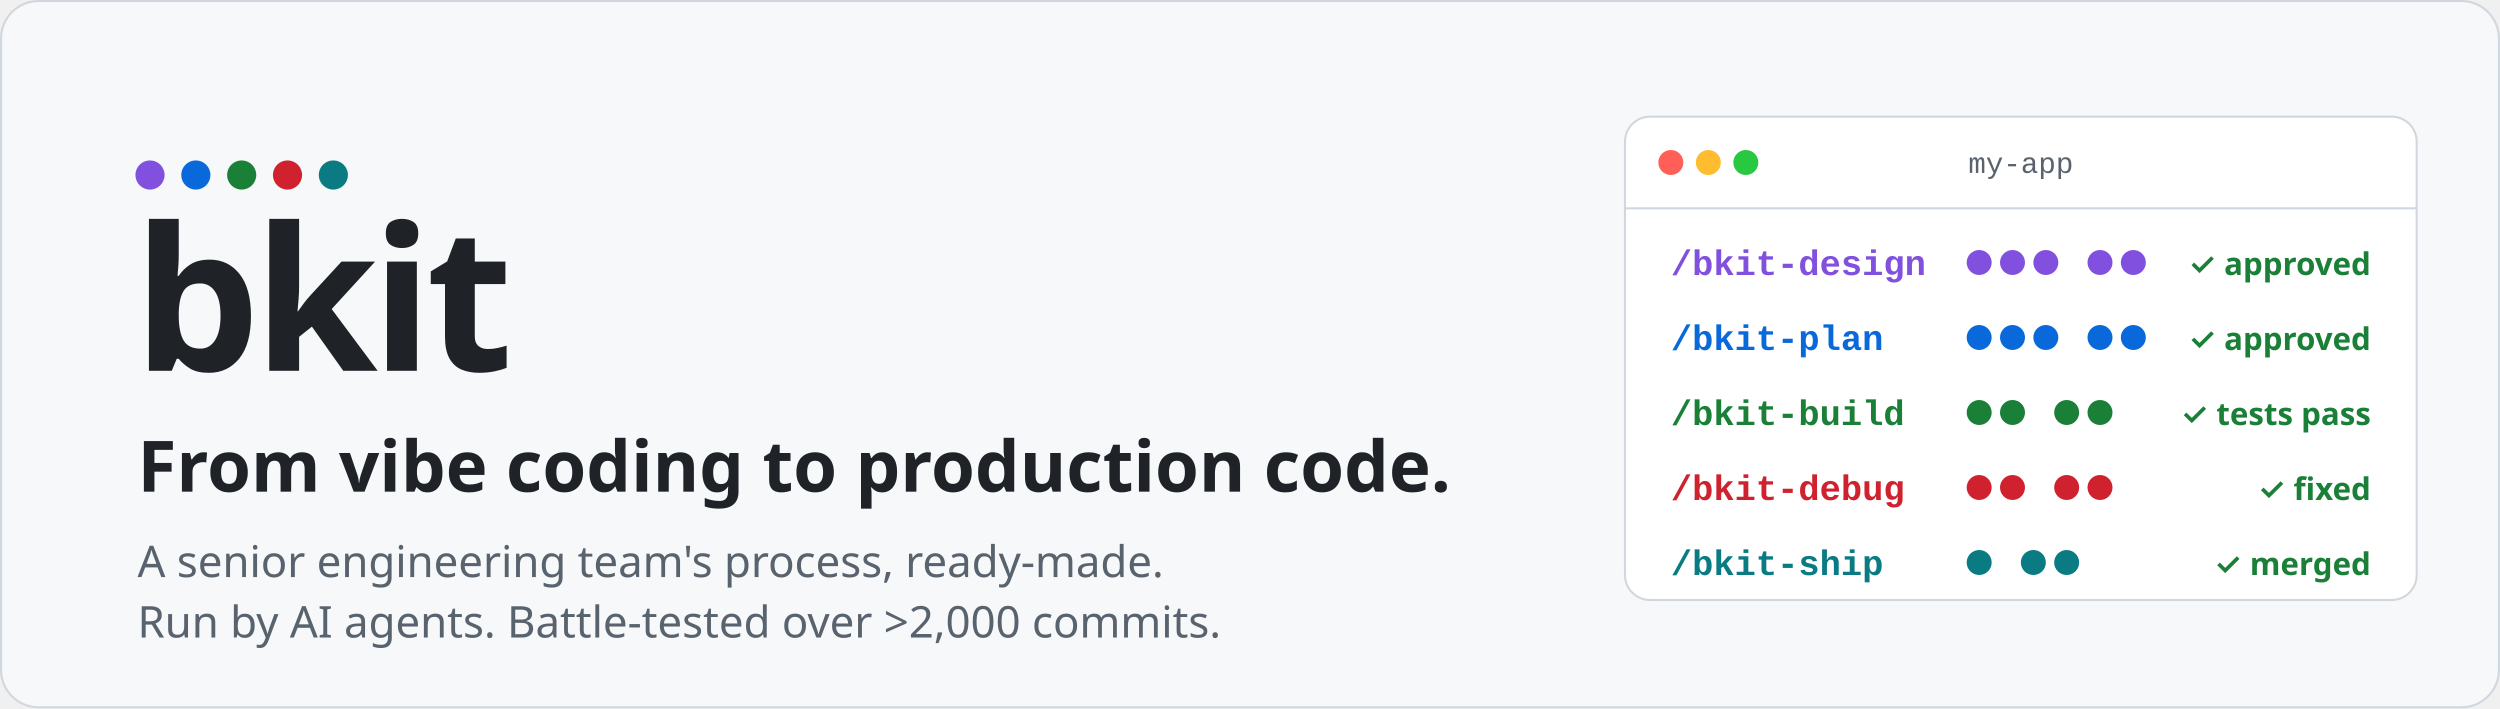
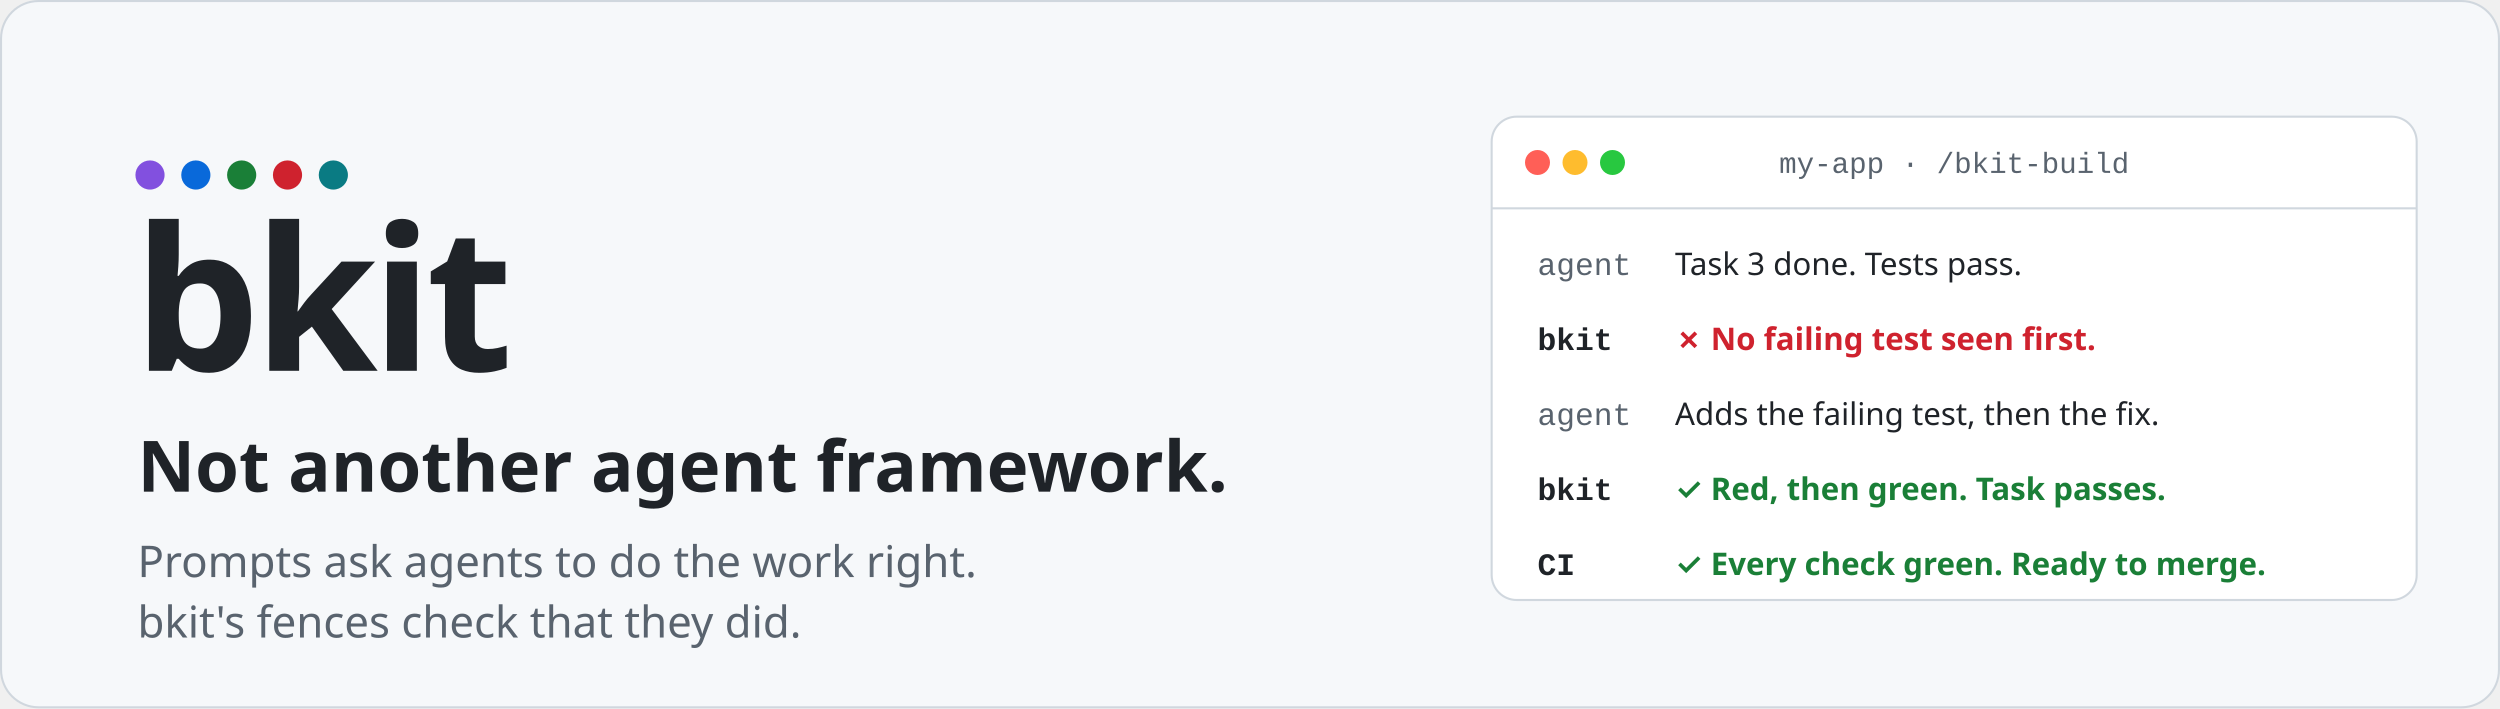
- <svg xmlns="http://www.w3.org/2000/svg" width="1200" height="340" viewBox="0 0 1200 340" role="img" aria-label="bkit — from vibe coding to production code. A senior engineering team's process, ready-made, run by AI agents and battle-tested over more than 2,000 commits.">
+ <svg xmlns="http://www.w3.org/2000/svg" width="1200" height="340" viewBox="0 0 1200 340" role="img" aria-label="bkit — not another agent framework. Prompts ask agents to do the work right; bkit's fences check that they did. An agent says a task is done, bkit refuses it until the test has been seen failing first, and only then does the task pass.">
  <rect x="0.5" y="0.5" width="1199" height="339" rx="18" fill="#f6f8fa" stroke="#d0d7de" />
  <circle cx="72" cy="84" r="7" fill="#8250df" />
  <circle cx="94" cy="84" r="7" fill="#0969da" />
  <circle cx="116" cy="84" r="7" fill="#1a7f37" />
  <circle cx="138" cy="84" r="7" fill="#cf222e" />
  <circle cx="160" cy="84" r="7" fill="#0a7b83" />
  <text x="64" y="178" font-family="-apple-system, BlinkMacSystemFont, 'Segoe UI', 'Noto Sans', Helvetica, Arial, sans-serif" font-size="96" font-weight="800" fill="#1f2328" text-anchor="start" letter-spacing="-3">bkit</text>
-   <text x="66" y="236" font-family="-apple-system, BlinkMacSystemFont, 'Segoe UI', 'Noto Sans', Helvetica, Arial, sans-serif" font-size="34" font-weight="700" fill="#1f2328" text-anchor="start">From vibe coding to production code.</text>
-   <text x="66" y="277" font-family="-apple-system, BlinkMacSystemFont, 'Segoe UI', 'Noto Sans', Helvetica, Arial, sans-serif" font-size="21" font-weight="400" fill="#59636e" text-anchor="start">A senior engineering team's process, ready-made.</text>
-   <text x="66" y="306" font-family="-apple-system, BlinkMacSystemFont, 'Segoe UI', 'Noto Sans', Helvetica, Arial, sans-serif" font-size="21" font-weight="400" fill="#59636e" text-anchor="start">Run by AI agents. Battle-tested over &gt;2,000 commits.</text>
-   <rect x="780" y="56" width="380" height="232" rx="12" fill="#ffffff" stroke="#d0d7de" />
-   <circle cx="802" cy="78" r="6" fill="#ff5f57" />
-   <circle cx="820" cy="78" r="6" fill="#febc2e" />
-   <circle cx="838" cy="78" r="6" fill="#28c840" />
-   <text x="970" y="83" font-family="ui-monospace, SFMono-Regular, 'SF Mono', Menlo, Consolas, 'Liberation Mono', monospace" font-size="14" font-weight="400" fill="#59636e" text-anchor="middle">my-app</text>
-   <line x1="780" y1="100" x2="1160" y2="100" stroke="#d0d7de" />
-   <text x="802" y="132" font-family="ui-monospace, SFMono-Regular, 'SF Mono', Menlo, Consolas, 'Liberation Mono', monospace" font-size="17" font-weight="600" fill="#8250df" text-anchor="start">/bkit-design</text>
-   <circle cx="950" cy="126" r="6" fill="#8250df" />
-   <circle cx="966" cy="126" r="6" fill="#8250df" />
-   <circle cx="982" cy="126" r="6" fill="#8250df" />
-   <circle cx="1008" cy="126" r="6" fill="#8250df" />
-   <circle cx="1024" cy="126" r="6" fill="#8250df" />
-   <text x="1138" y="132" font-family="-apple-system, BlinkMacSystemFont, 'Segoe UI', 'Noto Sans', Helvetica, Arial, sans-serif" font-size="15" font-weight="600" fill="#1a7f37" text-anchor="end">✓ approved</text>
-   <text x="802" y="168" font-family="ui-monospace, SFMono-Regular, 'SF Mono', Menlo, Consolas, 'Liberation Mono', monospace" font-size="17" font-weight="600" fill="#0969da" text-anchor="start">/bkit-plan</text>
-   <circle cx="950" cy="162" r="6" fill="#0969da" />
-   <circle cx="966" cy="162" r="6" fill="#0969da" />
-   <circle cx="982" cy="162" r="6" fill="#0969da" />
-   <circle cx="1008" cy="162" r="6" fill="#0969da" />
-   <circle cx="1024" cy="162" r="6" fill="#0969da" />
-   <text x="1138" y="168" font-family="-apple-system, BlinkMacSystemFont, 'Segoe UI', 'Noto Sans', Helvetica, Arial, sans-serif" font-size="15" font-weight="600" fill="#1a7f37" text-anchor="end">✓ approved</text>
-   <text x="802" y="204" font-family="ui-monospace, SFMono-Regular, 'SF Mono', Menlo, Consolas, 'Liberation Mono', monospace" font-size="17" font-weight="600" fill="#1a7f37" text-anchor="start">/bkit-build</text>
-   <circle cx="950" cy="198" r="6" fill="#1a7f37" />
-   <circle cx="966" cy="198" r="6" fill="#1a7f37" />
-   <circle cx="992" cy="198" r="6" fill="#1a7f37" />
-   <circle cx="1008" cy="198" r="6" fill="#1a7f37" />
-   <text x="1138" y="204" font-family="-apple-system, BlinkMacSystemFont, 'Segoe UI', 'Noto Sans', Helvetica, Arial, sans-serif" font-size="15" font-weight="600" fill="#1a7f37" text-anchor="end">✓ tests pass</text>
-   <text x="802" y="240" font-family="ui-monospace, SFMono-Regular, 'SF Mono', Menlo, Consolas, 'Liberation Mono', monospace" font-size="17" font-weight="600" fill="#cf222e" text-anchor="start">/bkit-debug</text>
-   <circle cx="950" cy="234" r="6" fill="#cf222e" />
-   <circle cx="966" cy="234" r="6" fill="#cf222e" />
-   <circle cx="992" cy="234" r="6" fill="#cf222e" />
-   <circle cx="1008" cy="234" r="6" fill="#cf222e" />
-   <text x="1138" y="240" font-family="-apple-system, BlinkMacSystemFont, 'Segoe UI', 'Noto Sans', Helvetica, Arial, sans-serif" font-size="15" font-weight="600" fill="#1a7f37" text-anchor="end">✓ fixed</text>
-   <text x="802" y="276" font-family="ui-monospace, SFMono-Regular, 'SF Mono', Menlo, Consolas, 'Liberation Mono', monospace" font-size="17" font-weight="600" fill="#0a7b83" text-anchor="start">/bkit-ship</text>
-   <circle cx="950" cy="270" r="6" fill="#0a7b83" />
-   <circle cx="976" cy="270" r="6" fill="#0a7b83" />
-   <circle cx="992" cy="270" r="6" fill="#0a7b83" />
-   <text x="1138" y="276" font-family="-apple-system, BlinkMacSystemFont, 'Segoe UI', 'Noto Sans', Helvetica, Arial, sans-serif" font-size="15" font-weight="600" fill="#1a7f37" text-anchor="end">✓ merged</text>
+   <text x="66" y="236" font-family="-apple-system, BlinkMacSystemFont, 'Segoe UI', 'Noto Sans', Helvetica, Arial, sans-serif" font-size="34" font-weight="700" fill="#1f2328" text-anchor="start">Not another agent framework.</text>
+   <text x="66" y="277" font-family="-apple-system, BlinkMacSystemFont, 'Segoe UI', 'Noto Sans', Helvetica, Arial, sans-serif" font-size="21" font-weight="400" fill="#59636e" text-anchor="start">Prompts ask agents to do the work right.</text>
+   <text x="66" y="306" font-family="-apple-system, BlinkMacSystemFont, 'Segoe UI', 'Noto Sans', Helvetica, Arial, sans-serif" font-size="21" font-weight="400" fill="#59636e" text-anchor="start">bkit's fences check that they did.</text>
+   <rect x="716" y="56" width="444" height="232" rx="12" fill="#ffffff" stroke="#d0d7de" />
+   <circle cx="738" cy="78" r="6" fill="#ff5f57" />
+   <circle cx="756" cy="78" r="6" fill="#febc2e" />
+   <circle cx="774" cy="78" r="6" fill="#28c840" />
+   <text x="938" y="83" font-family="ui-monospace, SFMono-Regular, 'SF Mono', Menlo, Consolas, 'Liberation Mono', monospace" font-size="14" font-weight="400" fill="#59636e" text-anchor="middle">my-app · /bkit-build</text>
+   <line x1="716" y1="100" x2="1160" y2="100" stroke="#d0d7de" />
+   <text x="738" y="132" font-family="ui-monospace, SFMono-Regular, 'SF Mono', Menlo, Consolas, 'Liberation Mono', monospace" font-size="15" font-weight="400" fill="#59636e" text-anchor="start">agent</text>
+   <text x="804" y="132" font-family="-apple-system, BlinkMacSystemFont, 'Segoe UI', 'Noto Sans', Helvetica, Arial, sans-serif" font-size="15" font-weight="400" fill="#1f2328" text-anchor="start">Task 3 done. Tests pass.</text>
+   <text x="738" y="168" font-family="ui-monospace, SFMono-Regular, 'SF Mono', Menlo, Consolas, 'Liberation Mono', monospace" font-size="15" font-weight="700" fill="#1f2328" text-anchor="start">bkit</text>
+   <text x="804" y="168" font-family="-apple-system, BlinkMacSystemFont, 'Segoe UI', 'Noto Sans', Helvetica, Arial, sans-serif" font-size="15" font-weight="600" fill="#cf222e" text-anchor="start">✗ No failing test seen first.</text>
+   <text x="738" y="204" font-family="ui-monospace, SFMono-Regular, 'SF Mono', Menlo, Consolas, 'Liberation Mono', monospace" font-size="15" font-weight="400" fill="#59636e" text-anchor="start">agent</text>
+   <text x="804" y="204" font-family="-apple-system, BlinkMacSystemFont, 'Segoe UI', 'Noto Sans', Helvetica, Arial, sans-serif" font-size="15" font-weight="400" fill="#1f2328" text-anchor="start">Adds the failing test, then the fix.</text>
+   <text x="738" y="240" font-family="ui-monospace, SFMono-Regular, 'SF Mono', Menlo, Consolas, 'Liberation Mono', monospace" font-size="15" font-weight="700" fill="#1f2328" text-anchor="start">bkit</text>
+   <text x="804" y="240" font-family="-apple-system, BlinkMacSystemFont, 'Segoe UI', 'Noto Sans', Helvetica, Arial, sans-serif" font-size="15" font-weight="600" fill="#1a7f37" text-anchor="start">✓ Red, then green. Task passes.</text>
+   <text x="738" y="276" font-family="ui-monospace, SFMono-Regular, 'SF Mono', Menlo, Consolas, 'Liberation Mono', monospace" font-size="15" font-weight="700" fill="#1f2328" text-anchor="start">CI</text>
+   <text x="804" y="276" font-family="-apple-system, BlinkMacSystemFont, 'Segoe UI', 'Noto Sans', Helvetica, Arial, sans-serif" font-size="15" font-weight="600" fill="#1a7f37" text-anchor="start">✓ Every check green. Ready to merge.</text>
</svg>
